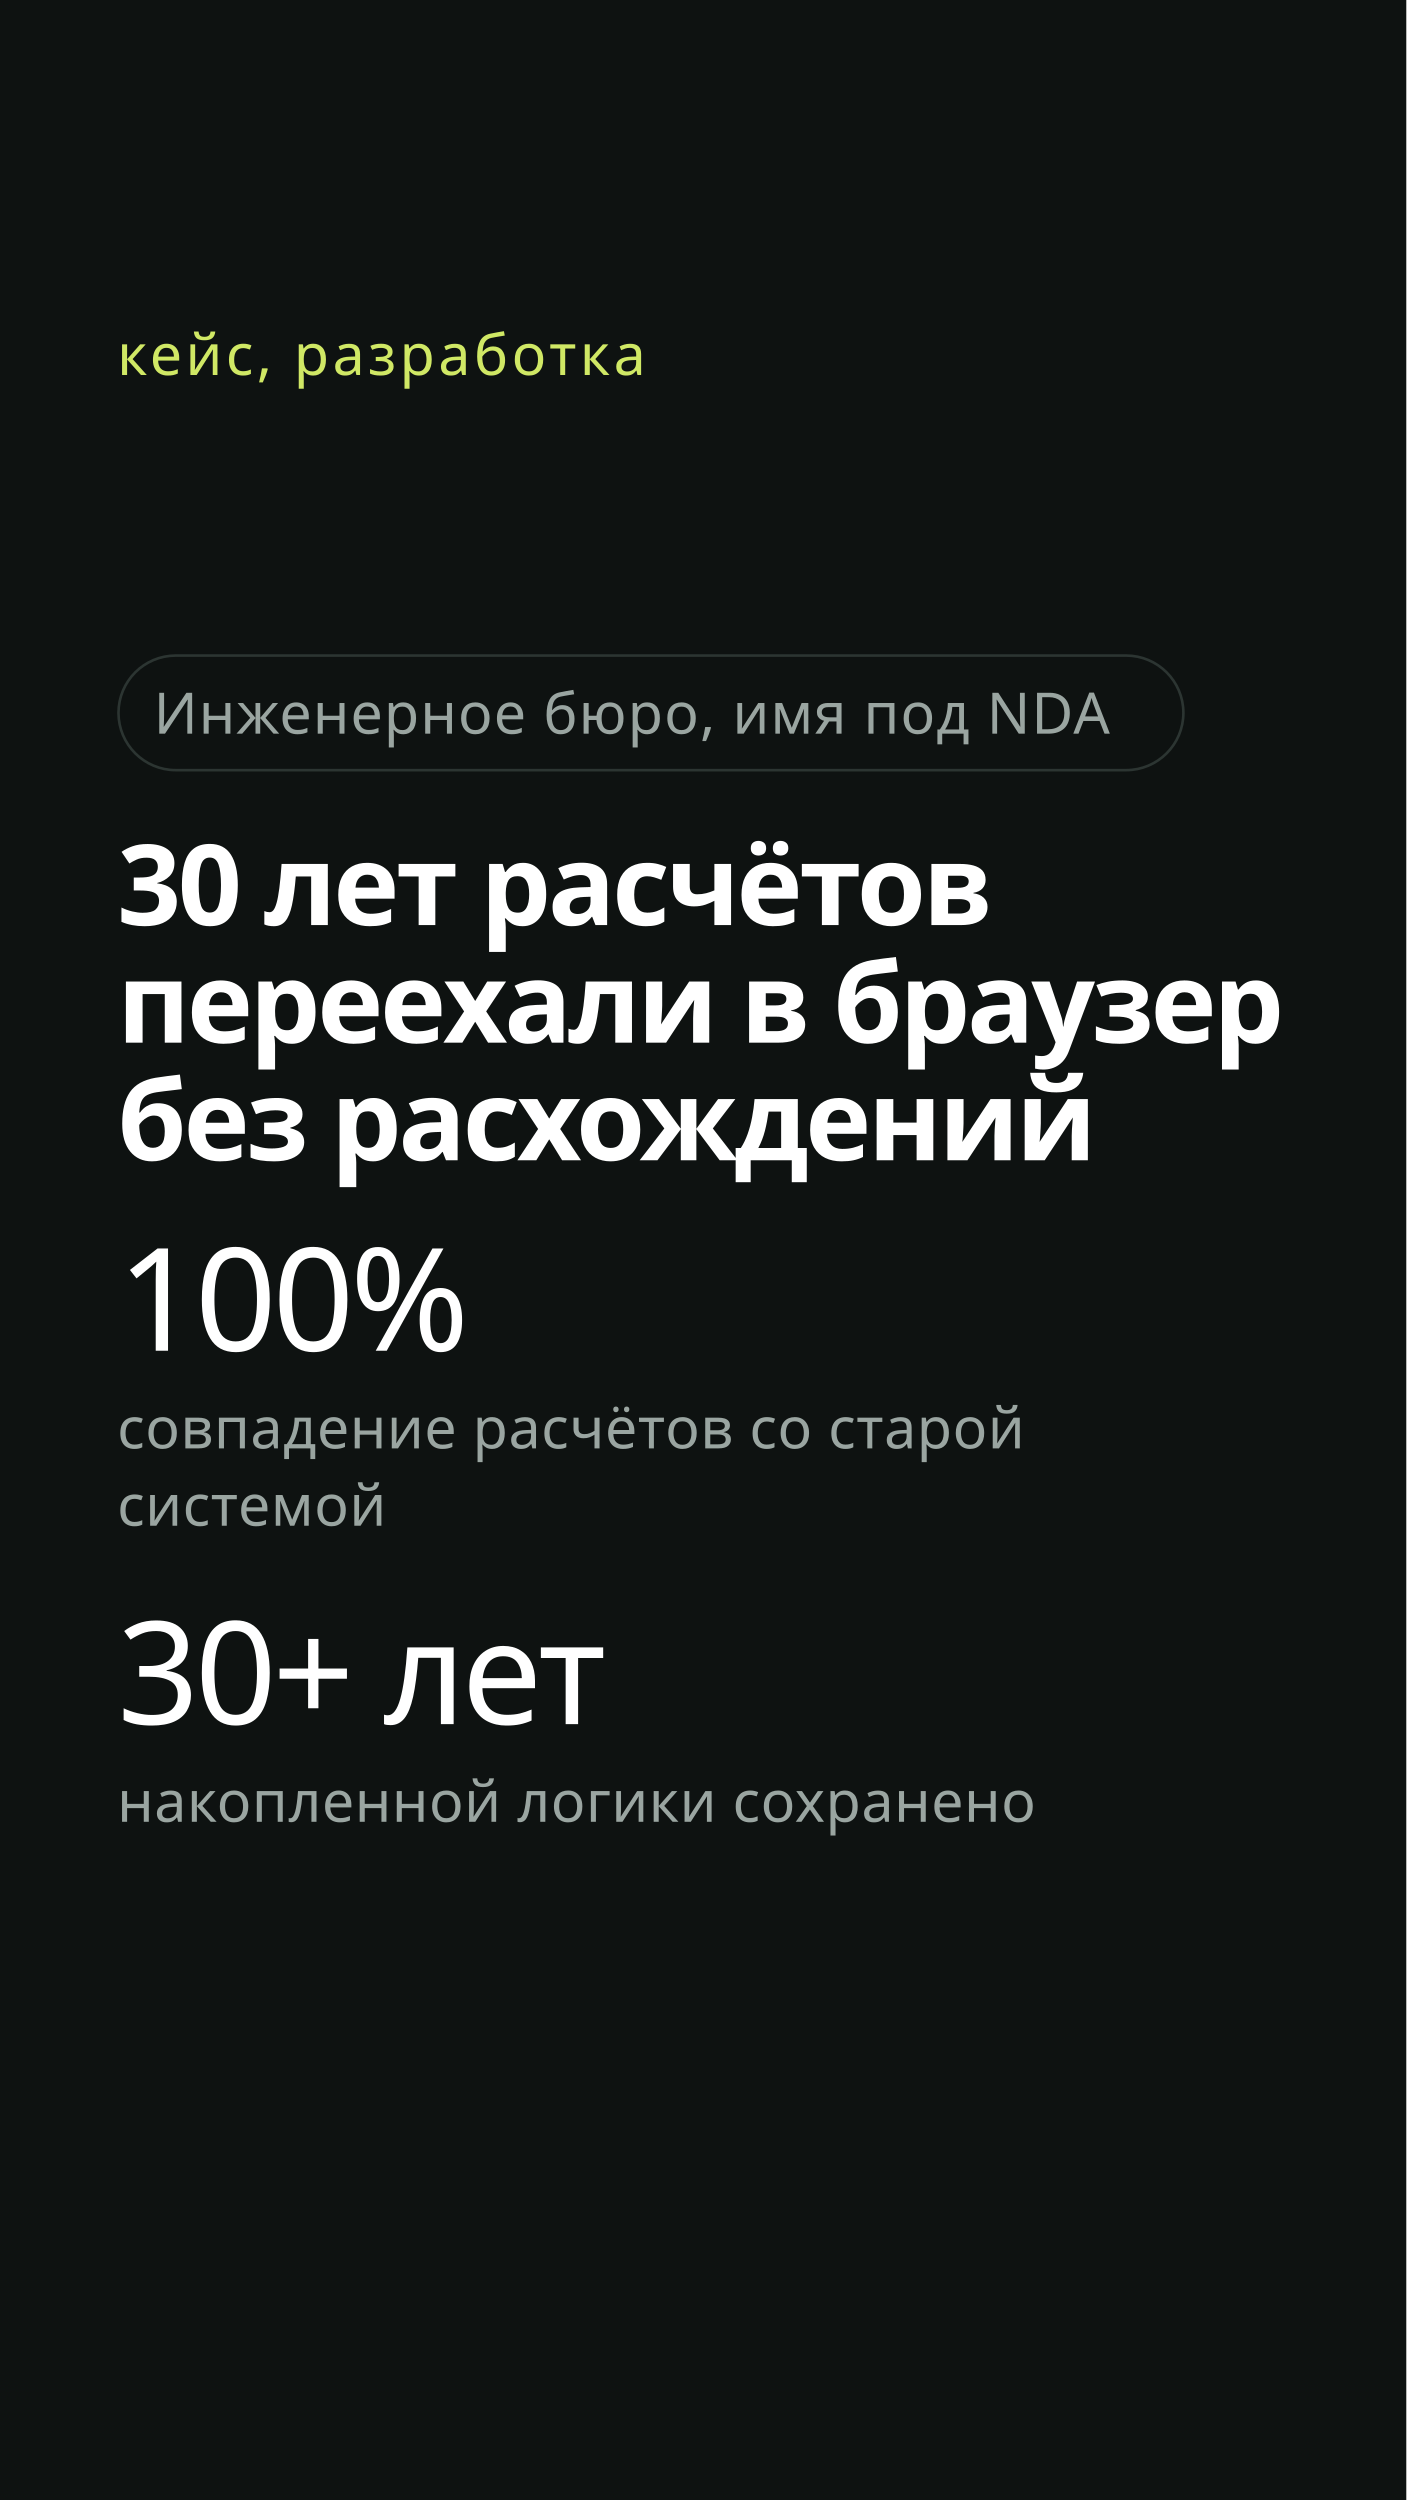
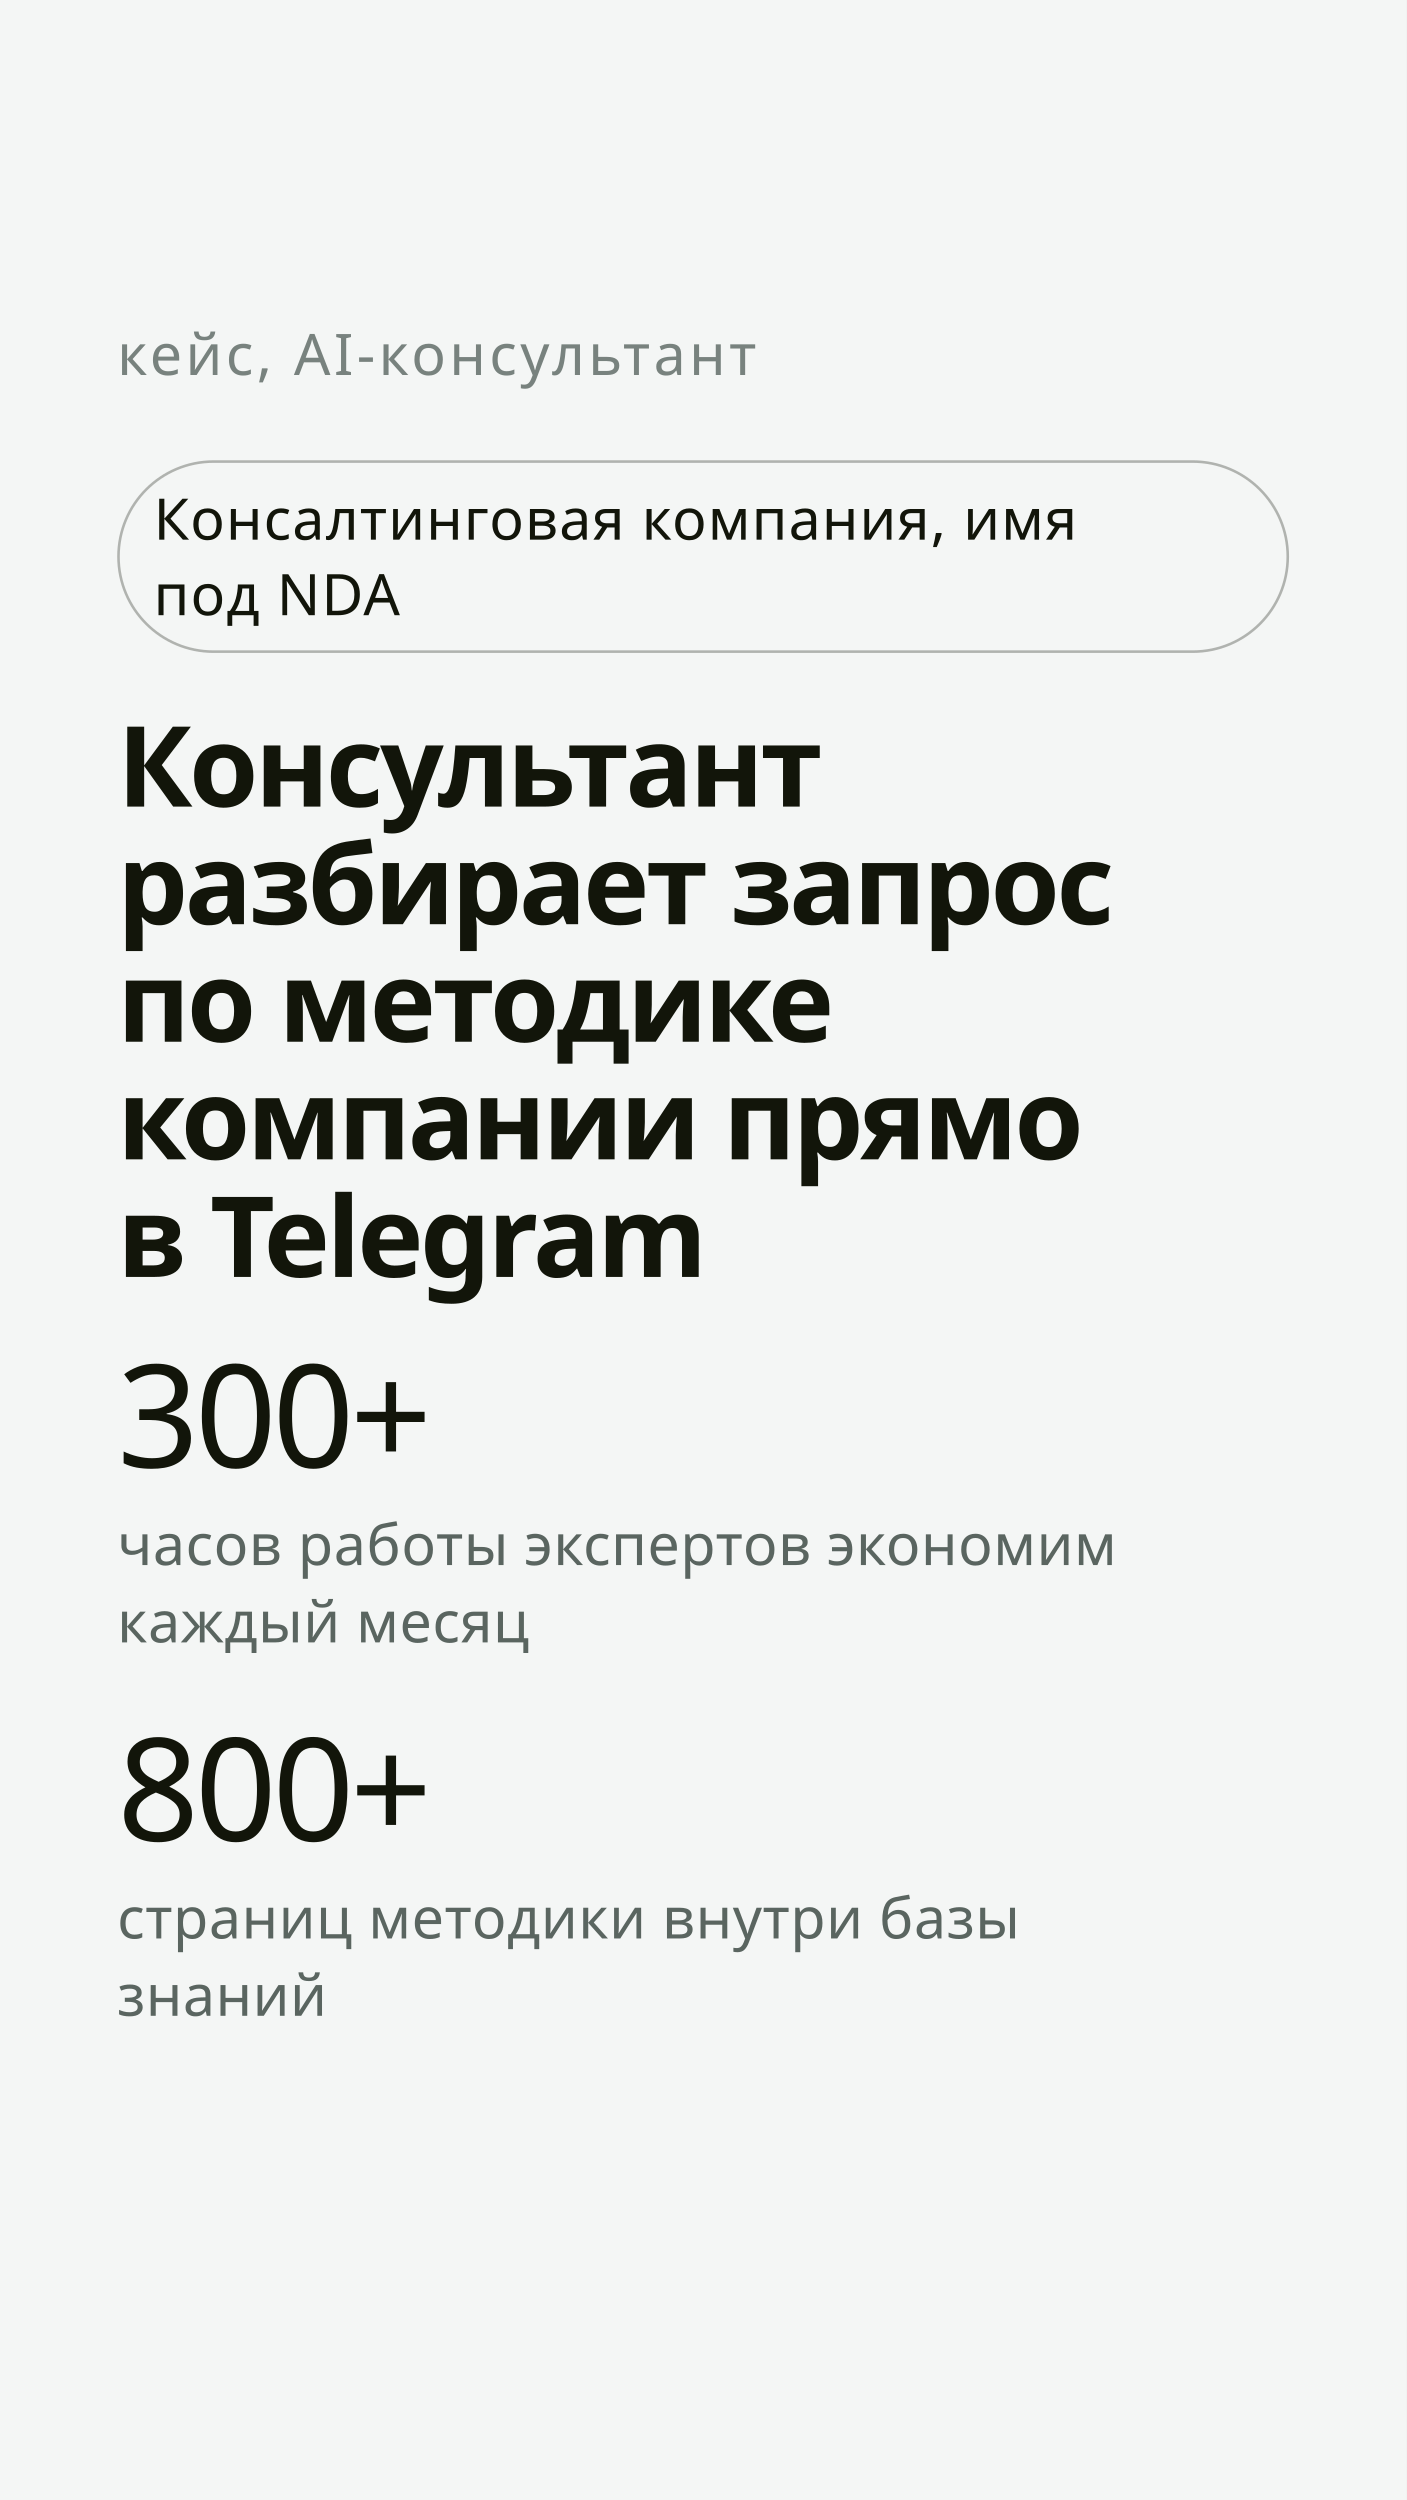
<svg xmlns="http://www.w3.org/2000/svg" width="1080" height="1920" viewBox="0 0 1080 1920">
-   <rect x="0" y="0" width="1080" height="1920" rx="0" fill="#0E1211" />
-   <text x="90" y="288" font-family="JetBrains Mono" font-size="44" font-weight="400" letter-spacing="2.64" fill="#D0E865">кейс, разработка</text>
-   <rect x="91" y="503.47" width="817.84" height="88" rx="44" fill="none" stroke="#2C3532" stroke-width="2" />
-   <text x="118" y="563.47" font-family="JetBrains Mono" font-size="44" font-weight="400" letter-spacing="0.88" fill="#9AA5A1">Инженерное бюро, имя под NDA</text>
-   <text x="90" y="710.47" font-family="Manrope" font-size="86" font-weight="600" letter-spacing="-2.58" fill="#FFFFFF">30 лет расчётов</text>
-   <text x="90" y="800.77" font-family="Manrope" font-size="86" font-weight="600" letter-spacing="-2.58" fill="#FFFFFF">переехали в браузер</text>
-   <text x="90" y="891.06" font-family="Manrope" font-size="86" font-weight="600" letter-spacing="-2.58" fill="#FFFFFF">без расхождений</text>
-   <text x="90" y="1037.36" font-family="JetBrains Mono" font-size="110" font-weight="500" letter-spacing="-3.3" fill="#FFFFFF">100%</text>
-   <text x="90" y="1112.36" font-family="JetBrains Mono" font-size="44" font-weight="400" letter-spacing="0.44" fill="#9AA5A1">совпадение расчётов со старой</text>
-   <text x="90" y="1171.75" font-family="JetBrains Mono" font-size="44" font-weight="400" letter-spacing="0.44" fill="#9AA5A1">системой</text>
-   <text x="90" y="1324.14" font-family="JetBrains Mono" font-size="110" font-weight="500" letter-spacing="-3.3" fill="#FFFFFF">30+ лет</text>
-   <text x="90" y="1399.14" font-family="JetBrains Mono" font-size="44" font-weight="400" letter-spacing="0.44" fill="#9AA5A1">накопленной логики сохранено</text>
+   <rect x="0" y="0" width="1080" height="1920" rx="0" fill="#F4F6F5" />
+   <text x="90" y="288" font-family="JetBrains Mono" font-size="44" font-weight="400" letter-spacing="2.64" fill="#78827E">кейс, AI-консультант</text>
+   <rect x="91" y="354.47" width="898" height="146" rx="73" fill="none" stroke="#12150A" stroke-opacity="0.3" stroke-width="2" />
+   <text x="118" y="414.47" font-family="JetBrains Mono" font-size="44" font-weight="400" letter-spacing="0.88" fill="#12150A">Консалтинговая компания, имя</text>
+   <text x="118" y="472.47" font-family="JetBrains Mono" font-size="44" font-weight="400" letter-spacing="0.88" fill="#12150A">под NDA</text>
+   <text x="90" y="619.47" font-family="Manrope" font-size="86" font-weight="600" letter-spacing="-2.58" fill="#12150A">Консультант</text>
+   <text x="90" y="709.77" font-family="Manrope" font-size="86" font-weight="600" letter-spacing="-2.58" fill="#12150A">разбирает запрос</text>
+   <text x="90" y="800.06" font-family="Manrope" font-size="86" font-weight="600" letter-spacing="-2.58" fill="#12150A">по методике</text>
+   <text x="90" y="890.36" font-family="Manrope" font-size="86" font-weight="600" letter-spacing="-2.58" fill="#12150A">компании прямо</text>
+   <text x="90" y="980.66" font-family="Manrope" font-size="86" font-weight="600" letter-spacing="-2.58" fill="#12150A">в Telegram</text>
+   <text x="90" y="1126.95" font-family="JetBrains Mono" font-size="110" font-weight="500" letter-spacing="-3.3" fill="#12150A">300+</text>
+   <text x="90" y="1201.95" font-family="JetBrains Mono" font-size="44" font-weight="400" letter-spacing="0.44" fill="#5A6560">часов работы экспертов экономим</text>
+   <text x="90" y="1261.34" font-family="JetBrains Mono" font-size="44" font-weight="400" letter-spacing="0.44" fill="#5A6560">каждый месяц</text>
+   <text x="90" y="1413.73" font-family="JetBrains Mono" font-size="110" font-weight="500" letter-spacing="-3.3" fill="#12150A">800+</text>
+   <text x="90" y="1488.73" font-family="JetBrains Mono" font-size="44" font-weight="400" letter-spacing="0.44" fill="#5A6560">страниц методики внутри базы</text>
+   <text x="90" y="1548.13" font-family="JetBrains Mono" font-size="44" font-weight="400" letter-spacing="0.44" fill="#5A6560">знаний</text>
</svg>
